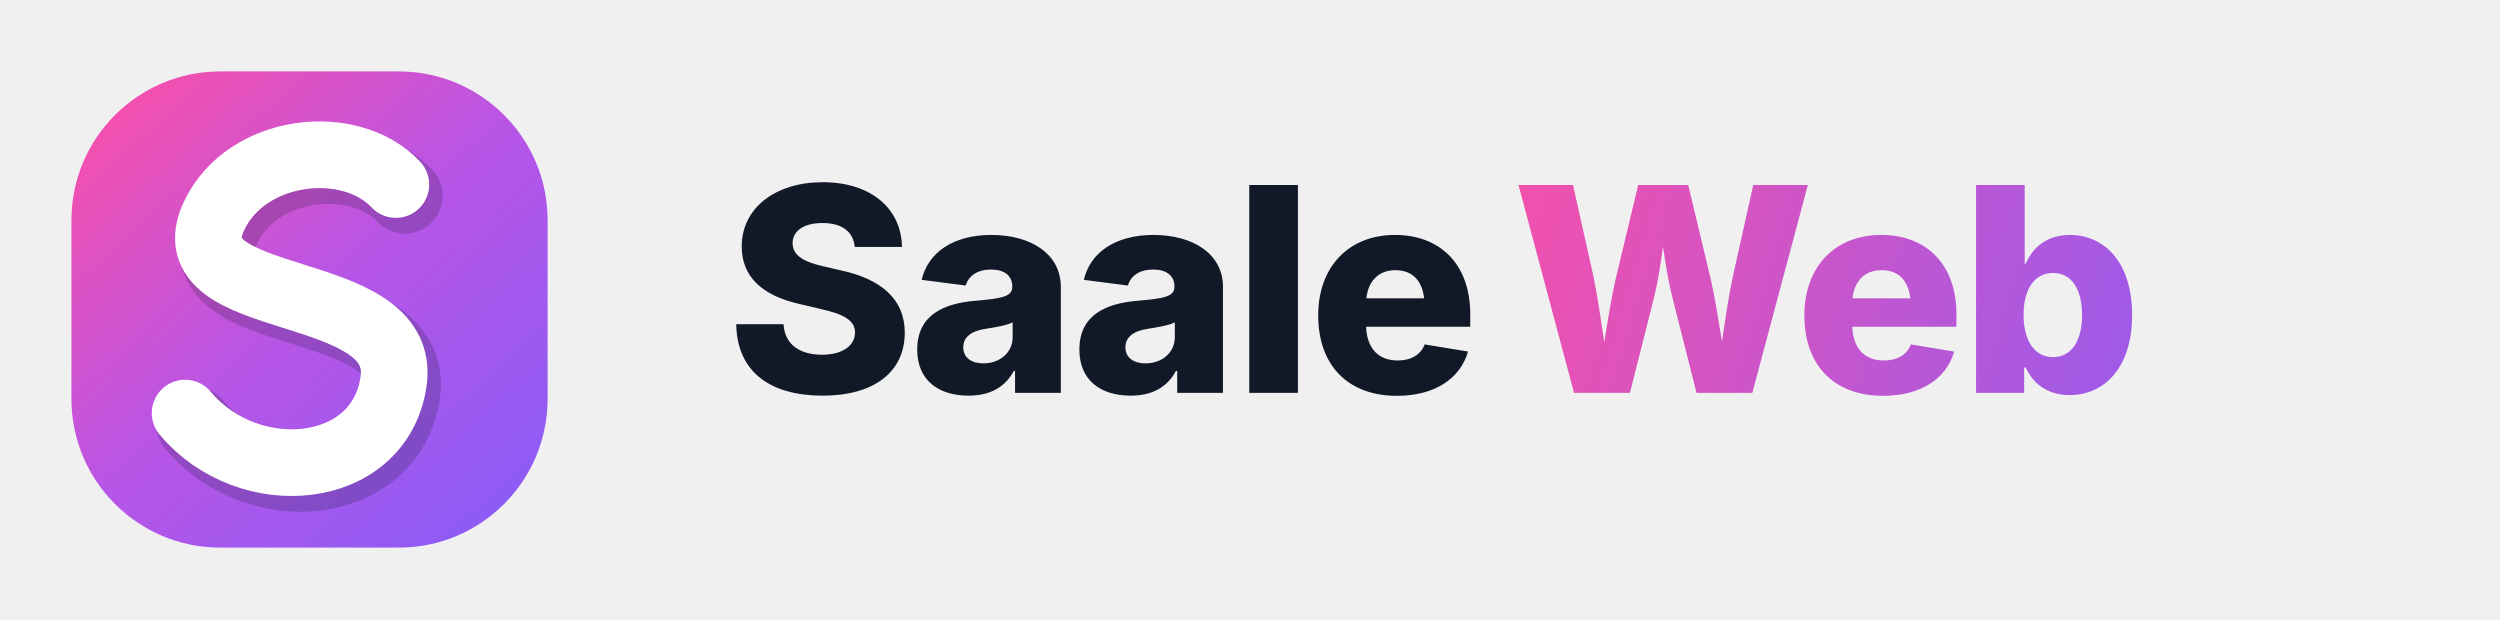
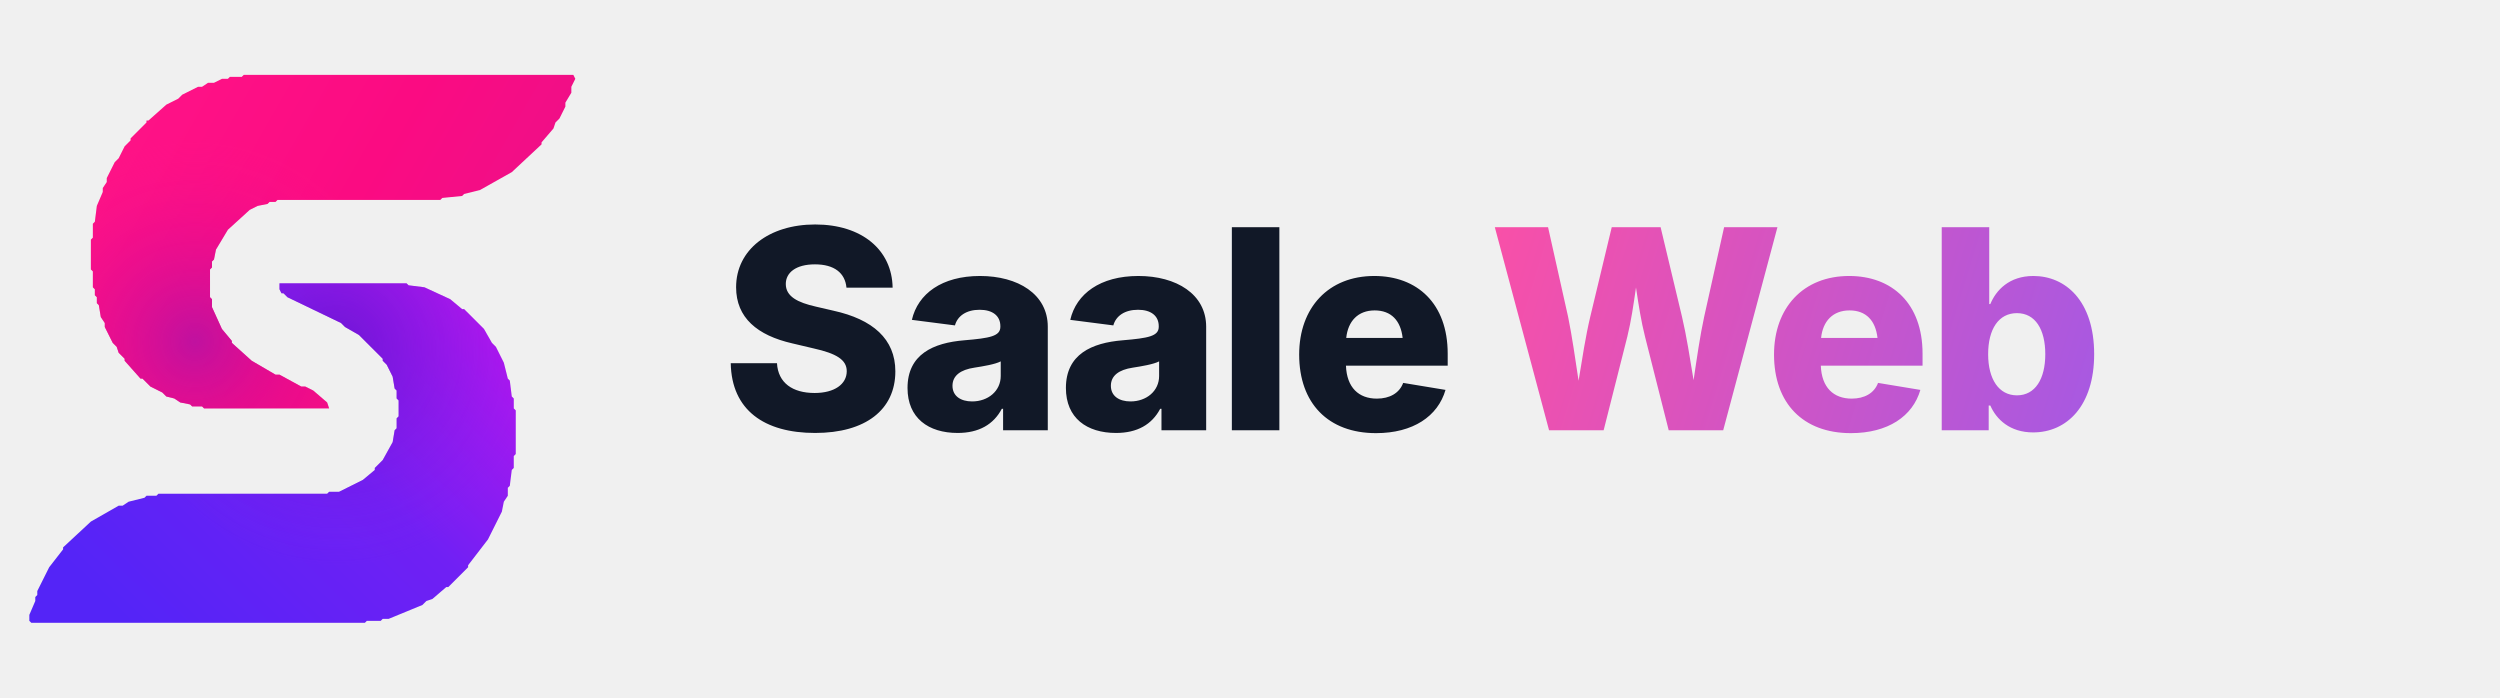
- <svg xmlns="http://www.w3.org/2000/svg" viewBox="0 0 420 104" role="img" aria-labelledby="title">
+ <svg xmlns="http://www.w3.org/2000/svg" viewBox="0 0 430 120" role="img" aria-labelledby="title">
  <defs>
-     <linearGradient id="bg" x1="13" y1="12" x2="84" y2="90" gradientUnits="userSpaceOnUse">
-       <stop offset="0" stop-color="#FF4FA3" />
-       <stop offset=".52" stop-color="#B855E6" />
-       <stop offset="1" stop-color="#8B5CF6" />
-     </linearGradient>
-     <linearGradient id="word" x1="238" y1="28" x2="381" y2="72" gradientUnits="userSpaceOnUse">
+     <linearGradient id="word" x1="250" y1="33" x2="397" y2="78" gradientUnits="userSpaceOnUse">
      <stop offset="0" stop-color="#FF4FA3" />
      <stop offset="1" stop-color="#8B5CF6" />
    </linearGradient>
  </defs>
-   <rect x="12" y="12" width="80" height="80" rx="25" fill="url(#bg)" />
-   <path d="M66.5 31C58.8 22.8 41.4 24.8 36 36.2C28.2 52.4 68.8 46.7 66.1 64.2C63.7 80.2 41.7 82.1 31.1 69.4" fill="none" stroke="#111827" stroke-opacity=".2" stroke-width="12.7" stroke-linecap="round" stroke-linejoin="round" transform="translate(1.5 1.9)" />
-   <path d="M66.5 31C58.8 22.8 41.4 24.8 36 36.2C28.2 52.4 68.8 46.7 66.1 64.2C63.7 80.2 41.7 82.1 31.1 69.4" fill="none" stroke="#fff" stroke-width="11.2" stroke-linecap="round" stroke-linejoin="round" />
-   <path d="M62 28.9C53.5 25.2 41.2 28.5 36.7 37.2" fill="none" stroke="#fff" stroke-opacity=".58" stroke-width="2.9" stroke-linecap="round" />
-   <circle cx="66.8" cy="30.8" r="4.2" fill="#fff" />
-   <circle cx="31.3" cy="69.5" r="3.5" fill="#fff" opacity=".72" />
-   <text x="122" y="66" fill="#111827" font-family="Inter, ui-sans-serif, system-ui, -apple-system, Segoe UI, sans-serif" font-size="48" font-weight="800" letter-spacing="-1">Saale</text>
-   <text x="254" y="66" fill="url(#word)" font-family="Inter, ui-sans-serif, system-ui, -apple-system, Segoe UI, sans-serif" font-size="48" font-weight="800" letter-spacing="-1">Web</text>
+   <svg x="0" y="8" width="104" height="104" viewBox="0 0 512 512" aria-hidden="true">
+     <defs>
+       <linearGradient id="topBase" x1="90" y1="55" x2="430" y2="250" gradientUnits="userSpaceOnUse">
+         <stop offset="0" stop-color="#ff1387" />
+         <stop offset="0.56" stop-color="#fb0b82" />
+         <stop offset="1" stop-color="#ec1089" />
+       </linearGradient>
+       <radialGradient id="topShade" cx="165" cy="250" r="175" gradientUnits="userSpaceOnUse">
+         <stop offset="0" stop-color="#a912aa" stop-opacity="0.72" />
+         <stop offset="0.55" stop-color="#d50b98" stop-opacity="0.32" />
+         <stop offset="1" stop-color="#ff1387" stop-opacity="0" />
+       </radialGradient>
+       <linearGradient id="bottomBase" x1="90" y1="470" x2="395" y2="160" gradientUnits="userSpaceOnUse">
+         <stop offset="0" stop-color="#5424f7" />
+         <stop offset="0.52" stop-color="#7020f4" />
+         <stop offset="1" stop-color="#c414ed" />
+       </linearGradient>
+       <radialGradient id="bottomShade" cx="285" cy="255" r="185" gradientUnits="userSpaceOnUse">
+         <stop offset="0" stop-color="#5e10c4" stop-opacity="0.62" />
+         <stop offset="0.55" stop-color="#7518da" stop-opacity="0.28" />
+         <stop offset="1" stop-color="#8c1df1" stop-opacity="0" />
+       </radialGradient>
+       <clipPath id="clipTop">
+         <path d="M 485.48,24.00 L 206.41,24.00 L 204.72,25.68 L 194.64,25.68 L 192.96,27.36 L 187.91,27.36 L 181.19,30.72 L 176.14,30.72 L 171.10,34.09 L 167.74,34.09 L 154.29,40.81 L 150.93,44.17 L 140.84,49.22 L 125.71,62.67 L 124.03,62.67 L 124.03,64.35 L 110.58,77.80 L 110.58,79.48 L 105.54,84.52 L 100.49,94.61 L 97.13,97.97 L 90.41,111.42 L 90.41,114.78 L 87.04,119.83 L 87.04,123.19 L 82.00,134.96 L 80.32,148.41 L 78.64,150.09 L 78.64,161.86 L 76.96,163.54 L 76.96,188.75 L 78.64,190.43 L 78.64,203.88 L 80.32,205.57 L 80.32,210.61 L 82.00,212.29 L 82.00,217.33 L 83.68,219.01 L 85.36,229.10 L 88.72,234.14 L 88.72,237.51 L 95.45,250.96 L 98.81,254.32 L 100.49,259.36 L 105.54,264.41 L 105.54,266.09 L 118.99,281.22 L 120.67,281.22 L 127.39,287.94 L 137.48,292.99 L 140.84,296.35 L 147.57,298.03 L 152.61,301.39 L 161.01,303.07 L 162.70,304.75 L 171.10,304.75 L 172.78,306.43 L 278.70,306.43 L 277.01,301.39 L 265.25,291.30 L 258.52,287.94 L 255.16,287.94 L 236.67,277.86 L 233.30,277.86 L 213.13,266.09 L 196.32,250.96 L 196.32,249.28 L 187.91,239.19 L 179.51,220.70 L 179.51,213.97 L 177.83,212.29 L 177.83,188.75 L 179.51,187.07 L 179.51,182.03 L 181.19,180.35 L 182.87,171.94 L 192.96,155.13 L 211.45,138.32 L 218.17,134.96 L 226.58,133.28 L 228.26,131.59 L 233.30,131.59 L 234.99,129.91 L 372.84,129.91 L 374.52,128.23 L 391.33,126.55 L 393.01,124.87 L 406.46,121.51 L 433.36,106.38 L 458.58,82.84 L 458.58,81.16 L 468.67,69.39 L 470.35,64.35 L 473.71,60.99 L 478.75,50.90 L 478.75,47.54 L 483.80,39.13 L 483.80,34.09 L 487.16,27.36 Z" />
+       </clipPath>
+       <clipPath id="clipBottom">
+         <path d="M 419.91,254.32 L 416.55,250.96 L 409.83,239.19 L 393.01,222.38 L 391.33,222.38 L 381.25,213.97 L 359.39,203.88 L 345.94,202.20 L 344.26,200.52 L 236.67,200.52 L 236.67,205.57 L 238.35,208.93 L 240.03,208.93 L 243.39,212.29 L 288.78,234.14 L 292.14,237.51 L 303.91,244.23 L 324.09,264.41 L 324.09,266.09 L 327.45,269.45 L 332.49,279.54 L 334.17,289.62 L 335.86,291.30 L 335.86,298.03 L 337.54,299.71 L 337.54,313.16 L 335.86,314.84 L 335.86,323.25 L 334.17,324.93 L 332.49,335.01 L 324.09,350.14 L 317.36,356.87 L 317.36,358.55 L 307.28,366.96 L 287.10,377.04 L 278.70,377.04 L 277.01,378.72 L 134.12,378.72 L 132.43,380.41 L 124.03,380.41 L 122.35,382.09 L 108.90,385.45 L 103.86,388.81 L 100.49,388.81 L 76.96,402.26 L 53.42,424.12 L 53.42,425.80 L 41.65,440.93 L 31.57,461.10 L 31.57,464.46 L 29.88,466.14 L 29.88,469.51 L 24.84,481.28 L 24.84,486.32 L 26.52,488.00 L 308.96,488.00 L 310.64,486.32 L 322.41,486.32 L 324.09,484.64 L 329.13,484.64 L 357.71,472.87 L 361.07,469.51 L 366.12,467.83 L 377.88,457.74 L 379.57,457.74 L 396.38,440.93 L 396.38,439.25 L 413.19,417.39 L 424.96,393.86 L 426.64,385.45 L 430.00,380.41 L 430.00,373.68 L 431.68,372.00 L 433.36,358.55 L 435.04,356.87 L 435.04,346.78 L 436.72,345.10 L 436.72,308.12 L 435.04,306.43 L 435.04,298.03 L 433.36,296.35 L 431.68,282.90 L 430.00,281.22 L 426.64,267.77 Z" />
+       </clipPath>
+     </defs>
+     <path d="M 485.48,24.00 L 206.41,24.00 L 204.72,25.68 L 194.64,25.68 L 192.96,27.36 L 187.91,27.36 L 181.19,30.72 L 176.14,30.72 L 171.10,34.09 L 167.74,34.09 L 154.29,40.81 L 150.93,44.17 L 140.84,49.22 L 125.71,62.67 L 124.03,62.67 L 124.03,64.35 L 110.58,77.80 L 110.58,79.48 L 105.54,84.52 L 100.49,94.61 L 97.13,97.97 L 90.41,111.42 L 90.41,114.78 L 87.04,119.83 L 87.04,123.19 L 82.00,134.96 L 80.32,148.41 L 78.64,150.09 L 78.64,161.86 L 76.96,163.54 L 76.96,188.75 L 78.64,190.43 L 78.64,203.88 L 80.32,205.57 L 80.32,210.61 L 82.00,212.29 L 82.00,217.33 L 83.68,219.01 L 85.36,229.10 L 88.72,234.14 L 88.72,237.51 L 95.45,250.96 L 98.81,254.32 L 100.49,259.36 L 105.54,264.41 L 105.54,266.09 L 118.99,281.22 L 120.67,281.22 L 127.39,287.94 L 137.48,292.99 L 140.84,296.35 L 147.57,298.03 L 152.61,301.39 L 161.01,303.07 L 162.70,304.75 L 171.10,304.75 L 172.78,306.43 L 278.70,306.43 L 277.01,301.39 L 265.25,291.30 L 258.52,287.94 L 255.16,287.94 L 236.67,277.86 L 233.30,277.86 L 213.13,266.09 L 196.32,250.96 L 196.32,249.28 L 187.91,239.19 L 179.51,220.70 L 179.51,213.97 L 177.83,212.29 L 177.83,188.75 L 179.51,187.07 L 179.51,182.03 L 181.19,180.35 L 182.87,171.94 L 192.96,155.13 L 211.45,138.32 L 218.17,134.96 L 226.58,133.28 L 228.26,131.59 L 233.30,131.59 L 234.99,129.91 L 372.84,129.91 L 374.52,128.23 L 391.33,126.55 L 393.01,124.87 L 406.46,121.51 L 433.36,106.38 L 458.58,82.84 L 458.58,81.16 L 468.67,69.39 L 470.35,64.35 L 473.71,60.99 L 478.75,50.90 L 478.75,47.54 L 483.80,39.13 L 483.80,34.09 L 487.16,27.36 Z" fill="url(#topBase)" />
+     <rect width="512" height="512" fill="url(#topShade)" clip-path="url(#clipTop)" />
+     <path d="M 419.91,254.32 L 416.55,250.96 L 409.83,239.19 L 393.01,222.38 L 391.33,222.38 L 381.25,213.97 L 359.39,203.88 L 345.94,202.20 L 344.26,200.52 L 236.67,200.52 L 236.67,205.57 L 238.35,208.93 L 240.03,208.93 L 243.39,212.29 L 288.78,234.14 L 292.14,237.51 L 303.91,244.23 L 324.09,264.41 L 324.09,266.09 L 327.45,269.45 L 332.49,279.54 L 334.17,289.62 L 335.86,291.30 L 335.86,298.03 L 337.54,299.71 L 337.54,313.16 L 335.86,314.84 L 335.86,323.25 L 334.17,324.93 L 332.49,335.01 L 324.09,350.14 L 317.36,356.87 L 317.36,358.55 L 307.28,366.96 L 287.10,377.04 L 278.70,377.04 L 277.01,378.72 L 134.12,378.72 L 132.43,380.41 L 124.03,380.41 L 122.35,382.09 L 108.90,385.45 L 103.86,388.81 L 100.49,388.81 L 76.96,402.26 L 53.42,424.12 L 53.42,425.80 L 41.65,440.93 L 31.57,461.10 L 31.57,464.46 L 29.88,466.14 L 29.88,469.51 L 24.84,481.28 L 24.84,486.32 L 26.52,488.00 L 308.96,488.00 L 310.64,486.32 L 322.41,486.32 L 324.09,484.64 L 329.13,484.64 L 357.71,472.87 L 361.07,469.51 L 366.12,467.83 L 377.88,457.74 L 379.57,457.74 L 396.38,440.93 L 396.38,439.25 L 413.19,417.39 L 424.96,393.86 L 426.64,385.45 L 430.00,380.41 L 430.00,373.68 L 431.68,372.00 L 433.36,358.55 L 435.04,356.87 L 435.04,346.78 L 436.72,345.10 L 436.72,308.12 L 435.04,306.43 L 435.04,298.03 L 433.36,296.35 L 431.68,282.90 L 430.00,281.22 L 426.64,267.77 Z" fill="url(#bottomBase)" />
+     <rect width="512" height="512" fill="url(#bottomShade)" clip-path="url(#clipBottom)" />
+   </svg>
+   <text x="124" y="74" fill="#111827" font-family="Inter, ui-sans-serif, system-ui, -apple-system, Segoe UI, sans-serif" font-size="48" font-weight="800" letter-spacing="-1">Saale</text>
+   <text x="256" y="74" fill="url(#word)" font-family="Inter, ui-sans-serif, system-ui, -apple-system, Segoe UI, sans-serif" font-size="48" font-weight="800" letter-spacing="-1">Web</text>
</svg>
